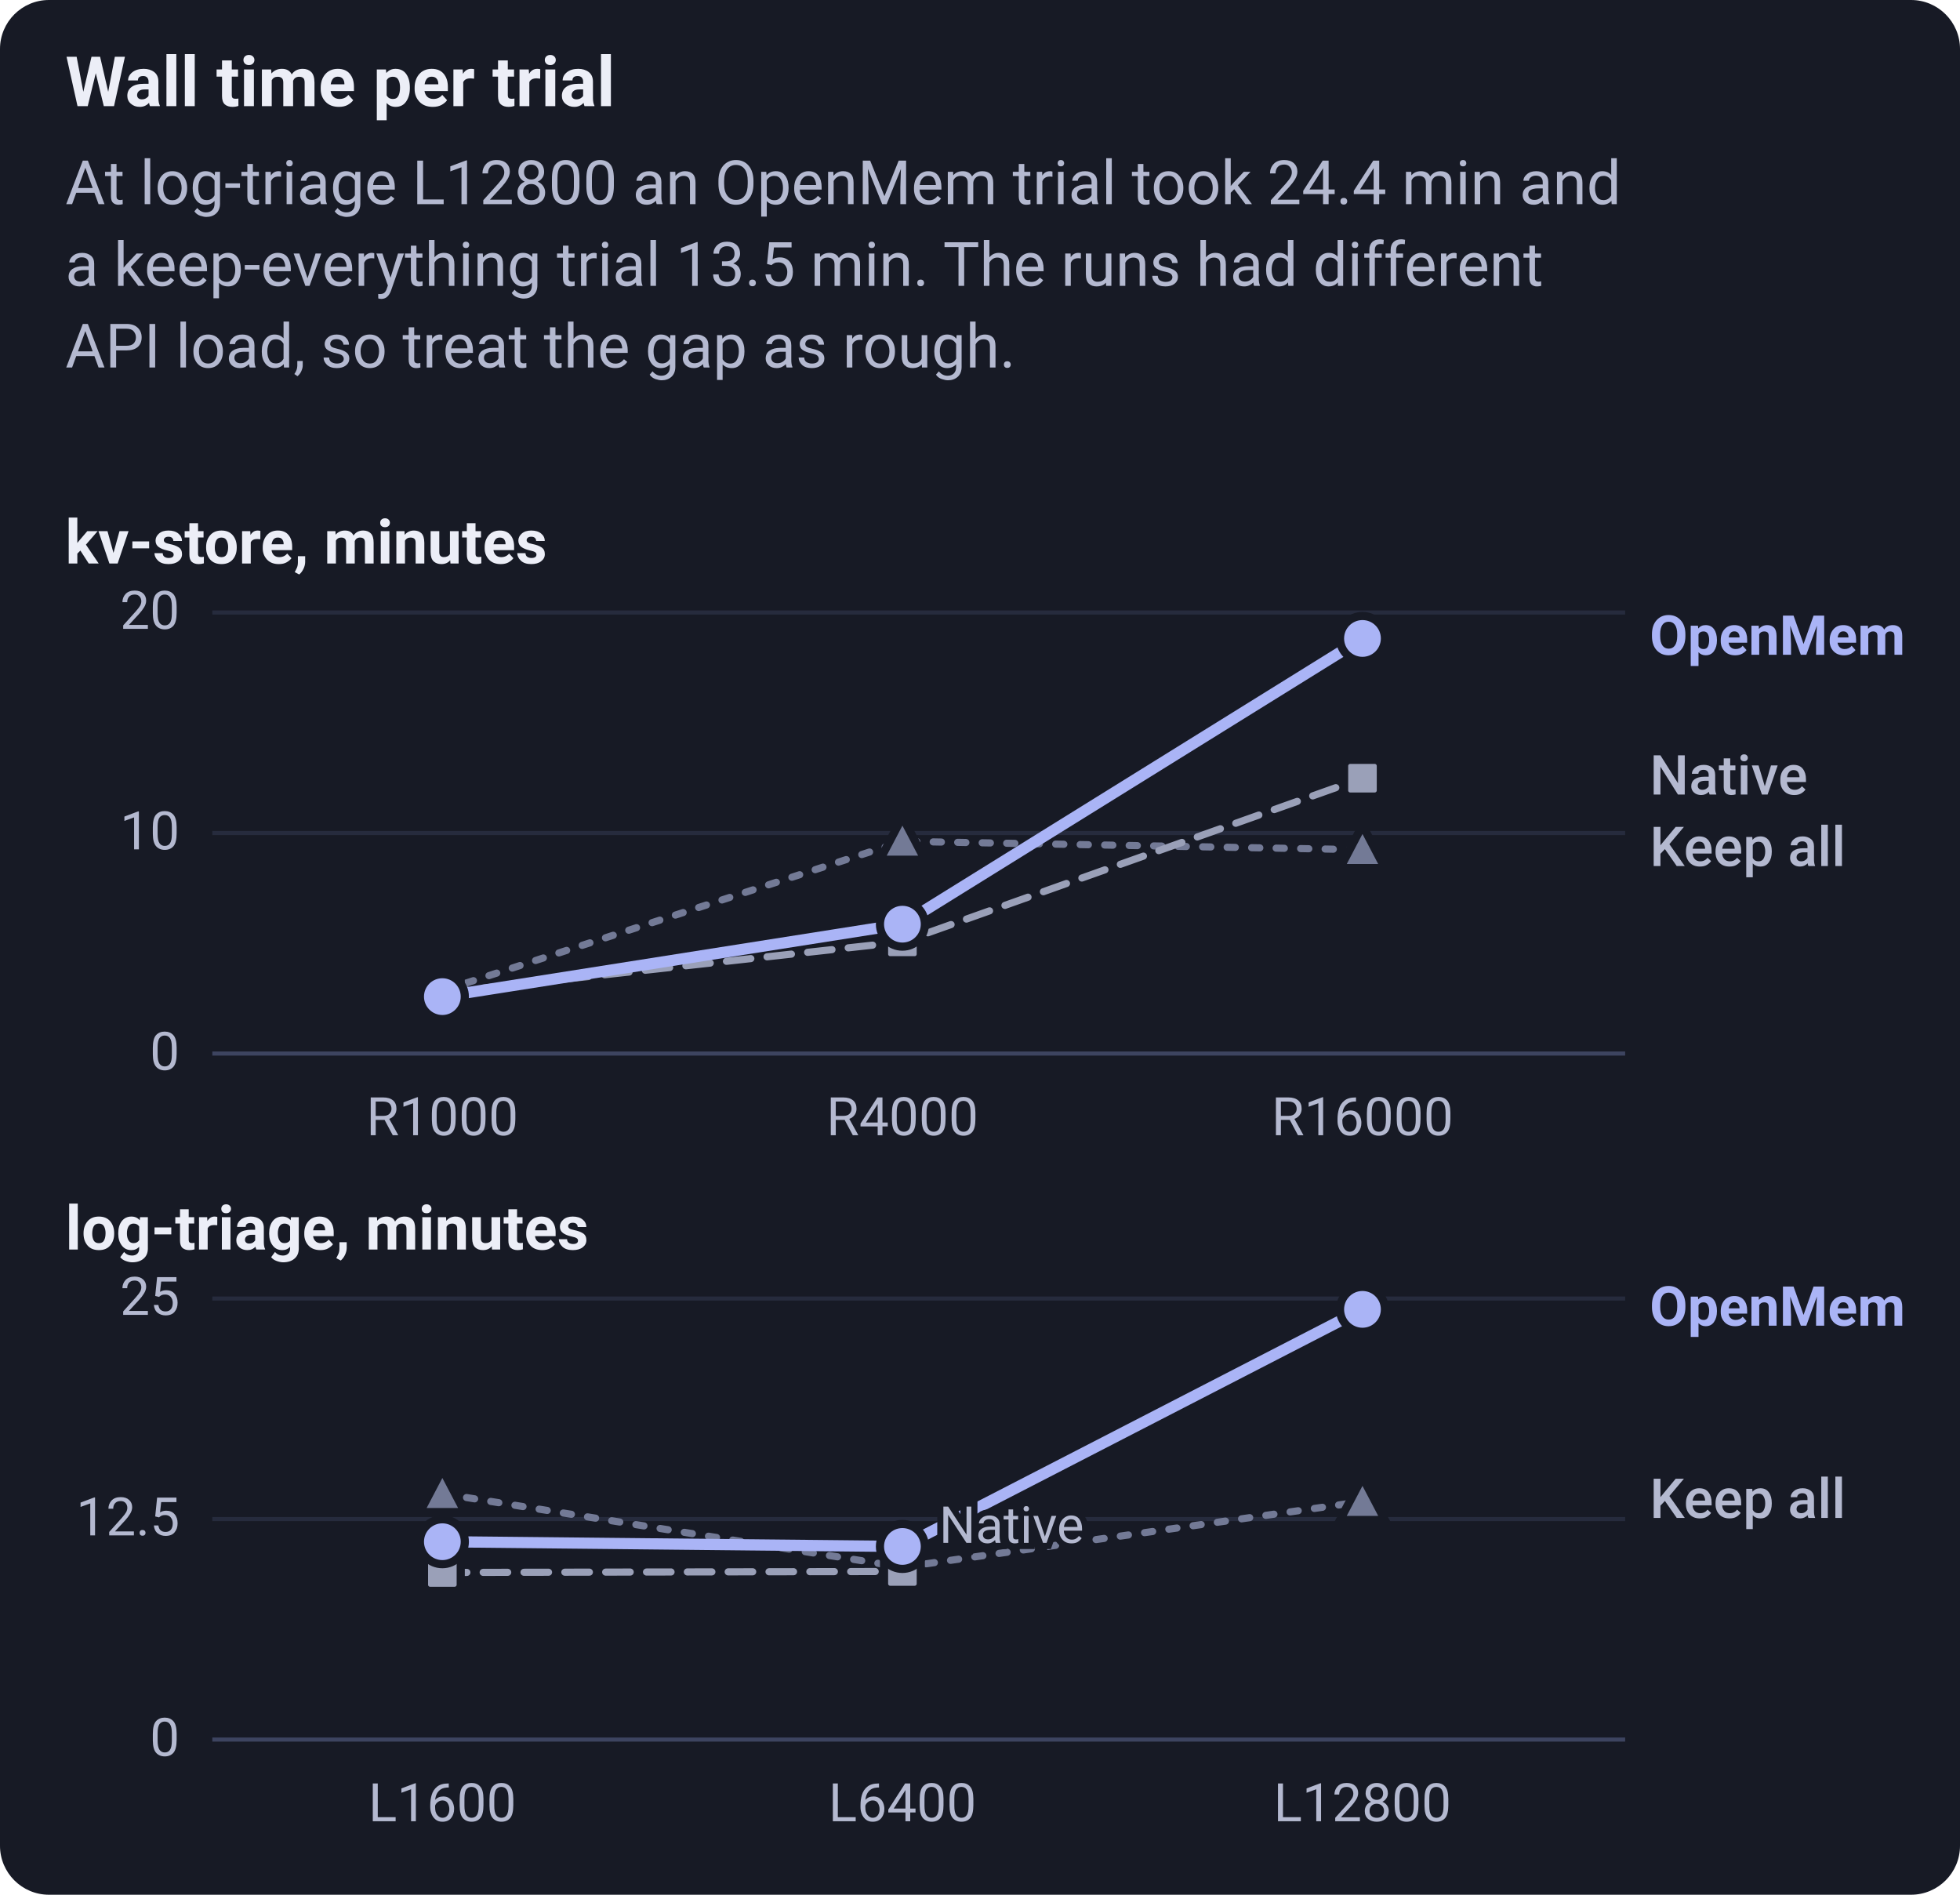
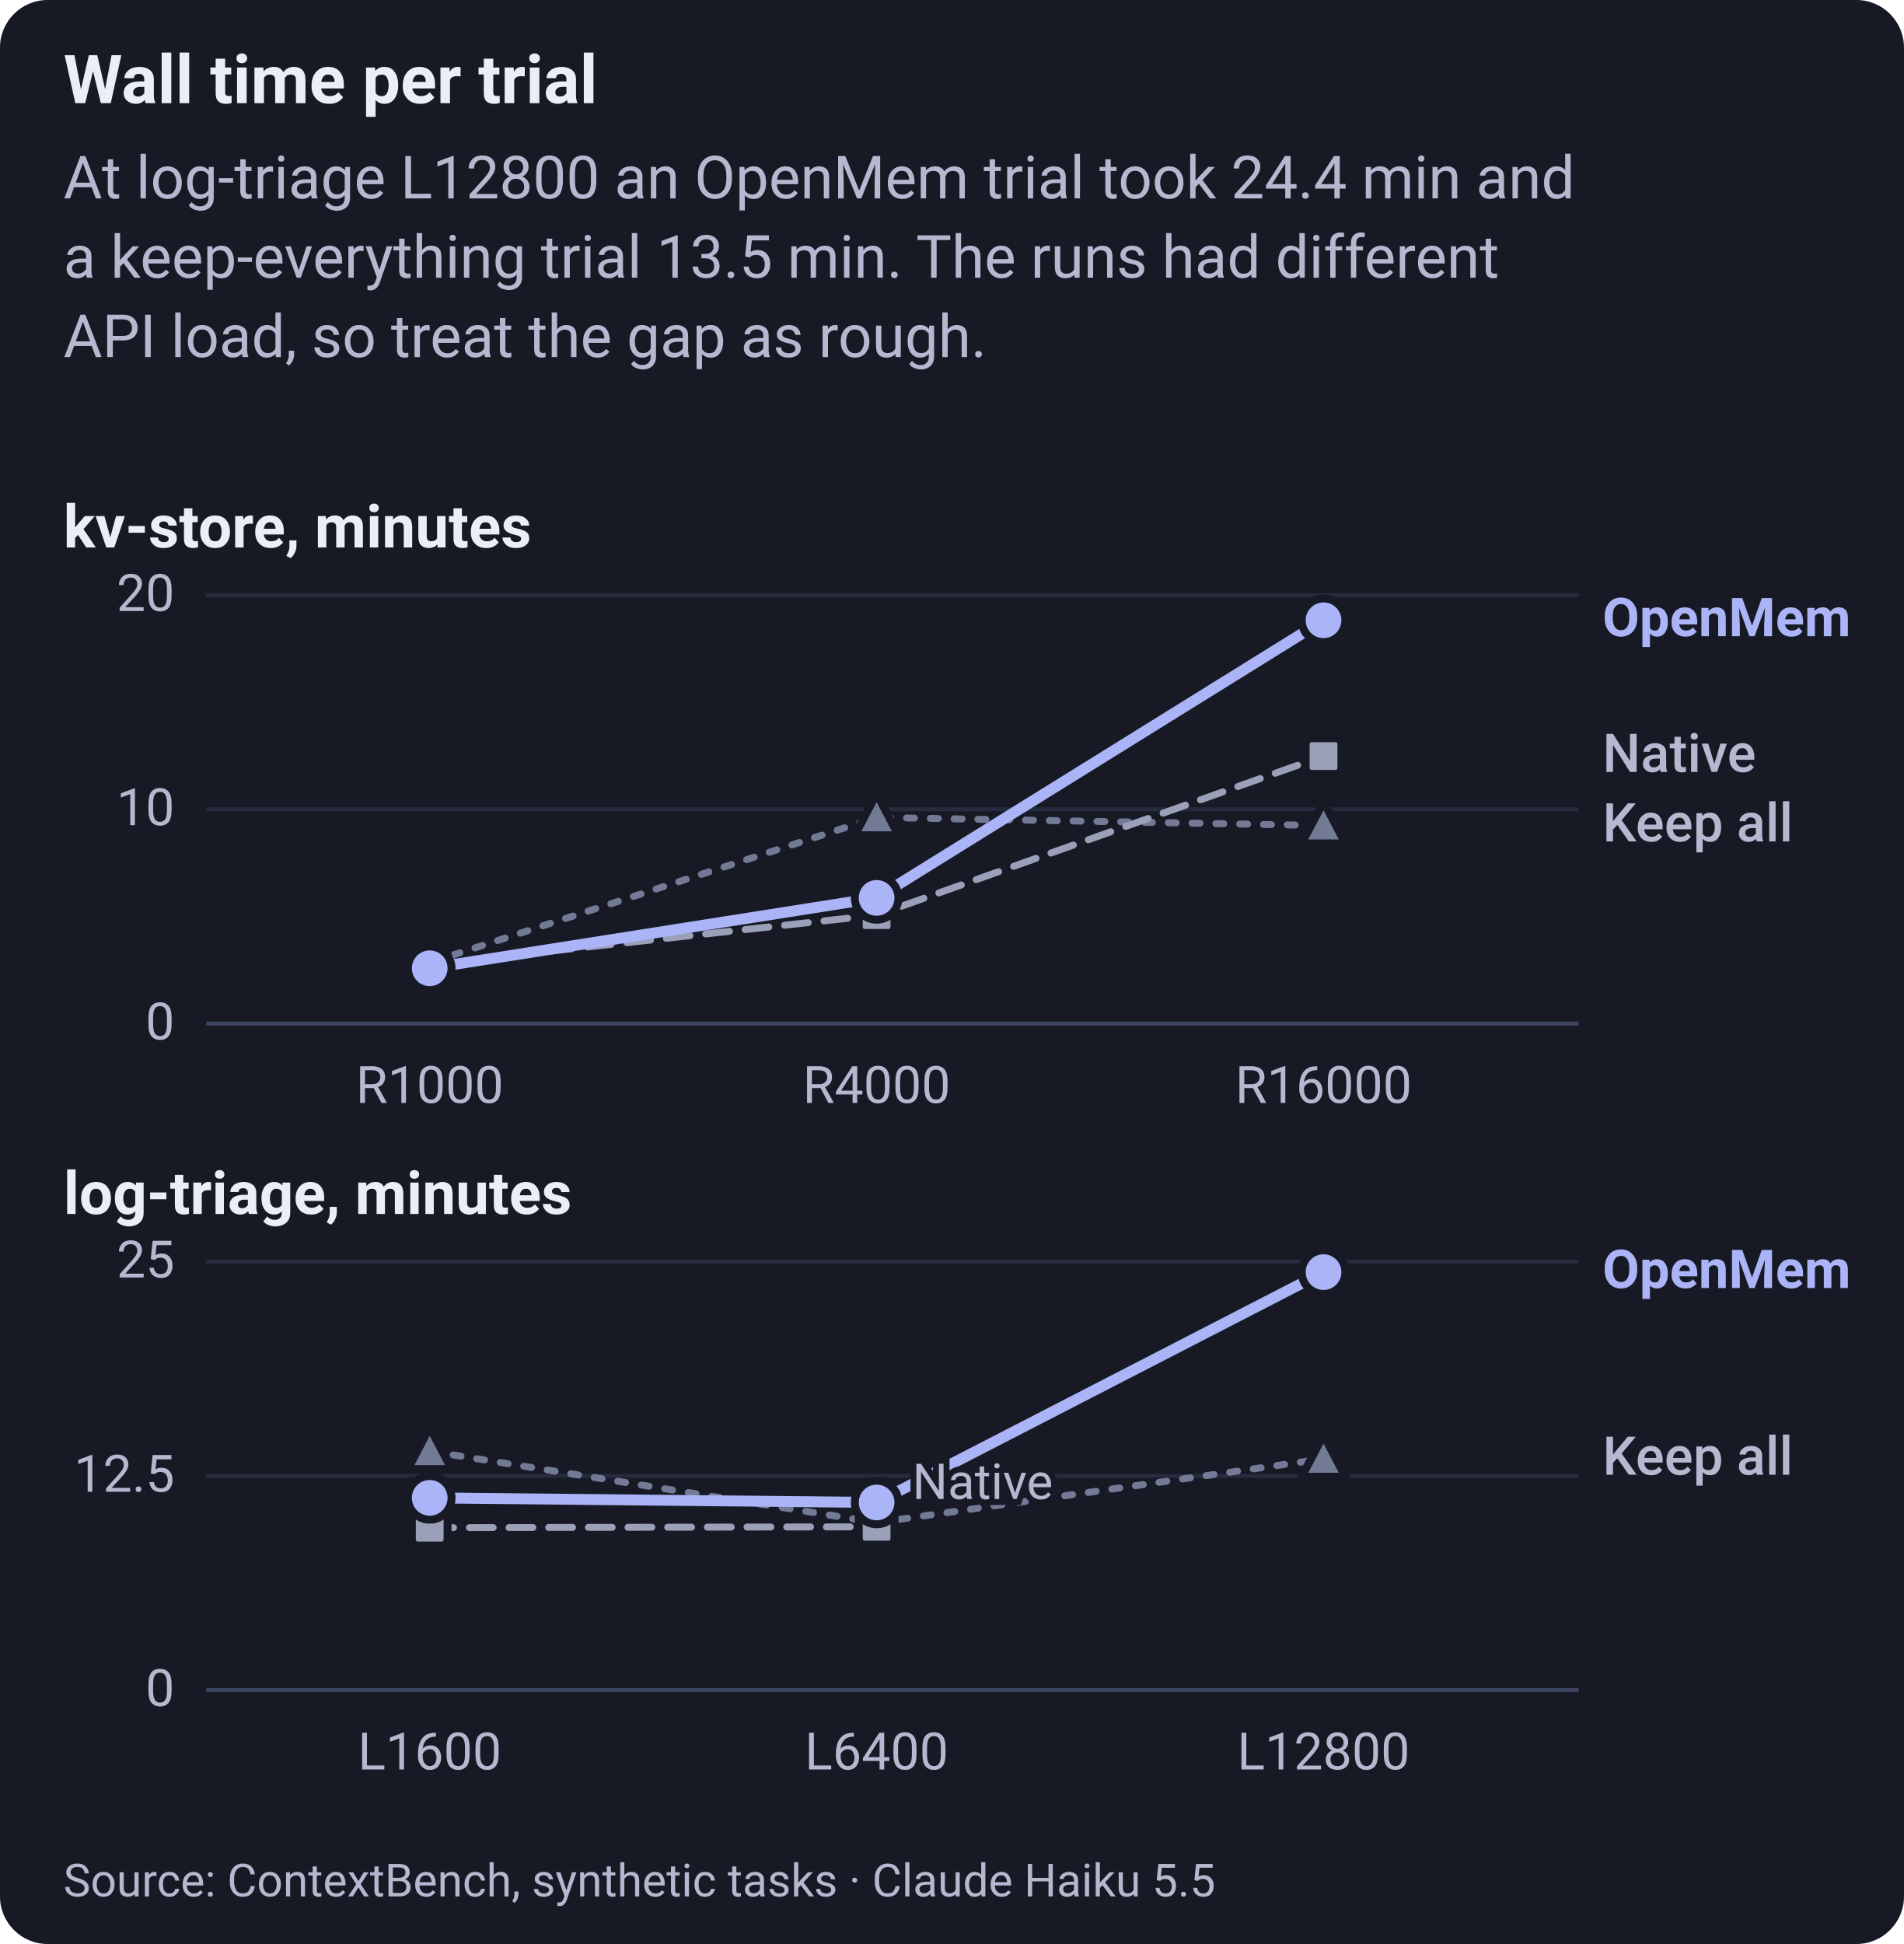
- <svg xmlns="http://www.w3.org/2000/svg" viewBox="0 0 480 464" width="480" height="464" role="img" aria-label="Wall time per trial" font-family="'DM Sans', system-ui, -apple-system, 'Segoe UI', Roboto, sans-serif">
-   <rect width="480" height="464" rx="12" fill="#171a25" />
+ <svg xmlns="http://www.w3.org/2000/svg" viewBox="0 0 480 490" width="480" height="490" role="img" aria-label="Wall time per trial" font-family="'DM Sans', system-ui, -apple-system, 'Segoe UI', Roboto, sans-serif">
+   <rect width="480" height="490" rx="12" fill="#171a25" />
  <text x="16" y="26" font-size="17" font-weight="700" fill="#eceef7">Wall time per trial</text>
  <text x="16" y="50" font-size="15" fill="#b4b9d0">At log-triage L12800 an OpenMem trial took 24.4 min and</text>
  <text x="16" y="70" font-size="15" fill="#b4b9d0">a keep-everything trial 13.5 min. The runs had different</text>
  <text x="16" y="90" font-size="15" fill="#b4b9d0">API load, so treat the gap as rough.</text>
  <text x="16" y="138" font-size="15" font-weight="700" fill="#eceef7">kv-store, minutes</text>
  <line x1="52" x2="398" y1="258" y2="258" stroke="#3d4460" stroke-width="1" />
  <text x="44" y="262" font-size="13" text-anchor="end" fill="#b4b9d0">0</text>
  <line x1="52" x2="398" y1="204" y2="204" stroke="#262b3d" stroke-width="1" />
  <text x="44" y="208" font-size="13" text-anchor="end" fill="#b4b9d0">10</text>
  <line x1="52" x2="398" y1="150" y2="150" stroke="#262b3d" stroke-width="1" />
  <text x="44" y="154" font-size="13" text-anchor="end" fill="#b4b9d0">20</text>
  <text x="108.333" y="278" font-size="13" text-anchor="middle" fill="#b4b9d0">R1000</text>
  <text x="221" y="278" font-size="13" text-anchor="middle" fill="#b4b9d0">R4000</text>
  <text x="333.667" y="278" font-size="13" text-anchor="middle" fill="#b4b9d0">R16000</text>
  <polyline points="108.333,242.628 221,206.036 333.667,208.085" fill="none" stroke="#737a96" stroke-width="1.75" stroke-dasharray="2 4" stroke-linecap="round" stroke-linejoin="round" />
  <path d="M108.333 236.628 L113.833 247.128 L102.833 247.128 Z" fill="#737a96" stroke="#171a25" stroke-width="2" />
  <path d="M221 200.036 L226.5 210.536 L215.5 210.536 Z" fill="#737a96" stroke="#171a25" stroke-width="2" />
  <path d="M333.667 202.085 L339.167 212.585 L328.167 212.585 Z" fill="#737a96" stroke="#171a25" stroke-width="2" />
  <polyline points="108.333,243.091 221,230.653 333.667,190.57" fill="none" stroke="#9aa0b8" stroke-width="1.75" stroke-dasharray="6 4" stroke-linecap="round" stroke-linejoin="round" />
  <rect x="103.833" y="238.591" width="9" height="9" rx="1.5" fill="#9aa0b8" stroke="#171a25" stroke-width="2" />
  <rect x="216.5" y="226.153" width="9" height="9" rx="1.5" fill="#9aa0b8" stroke="#171a25" stroke-width="2" />
  <rect x="329.167" y="186.07" width="9" height="9" rx="1.5" fill="#9aa0b8" stroke="#171a25" stroke-width="2" />
  <polyline points="108.333,244.06 221,226.321 333.667,156.349" fill="none" stroke="#aab4f6" stroke-width="2.75" stroke-linecap="round" stroke-linejoin="round" />
  <circle cx="108.333" cy="244.06" r="5.5" fill="#aab4f6" stroke="#171a25" stroke-width="2" />
  <circle cx="221" cy="226.321" r="5.5" fill="#aab4f6" stroke="#171a25" stroke-width="2" />
  <circle cx="333.667" cy="156.349" r="5.5" fill="#aab4f6" stroke="#171a25" stroke-width="2" />
  <text x="404" y="160.349" font-size="13.5" font-weight="700" fill="#aab4f6">OpenMem</text>
  <text x="404" y="194.57" font-size="13.5" font-weight="500" fill="#b4b9d0">Native</text>
  <text x="404" y="212.085" font-size="13.5" font-weight="500" fill="#b4b9d0">Keep all</text>
  <text x="16" y="306" font-size="15" font-weight="700" fill="#eceef7">log-triage, minutes</text>
  <line x1="52" x2="398" y1="426" y2="426" stroke="#3d4460" stroke-width="1" />
  <text x="44" y="430" font-size="13" text-anchor="end" fill="#b4b9d0">0</text>
  <line x1="52" x2="398" y1="372" y2="372" stroke="#262b3d" stroke-width="1" />
  <text x="44" y="376" font-size="13" text-anchor="end" fill="#b4b9d0">12.5</text>
  <line x1="52" x2="398" y1="318" y2="318" stroke="#262b3d" stroke-width="1" />
  <text x="44" y="322" font-size="13" text-anchor="end" fill="#b4b9d0">25</text>
  <text x="108.333" y="446" font-size="13" text-anchor="middle" fill="#b4b9d0">L1600</text>
  <text x="221" y="446" font-size="13" text-anchor="middle" fill="#b4b9d0">L6400</text>
  <text x="333.667" y="446" font-size="13" text-anchor="middle" fill="#b4b9d0">L12800</text>
  <polyline points="108.333,365.786 221,383.787 333.667,367.719" fill="none" stroke="#737a96" stroke-width="1.75" stroke-dasharray="2 4" stroke-linecap="round" stroke-linejoin="round" />
  <path d="M108.333 359.786 L113.833 370.286 L102.833 370.286 Z" fill="#737a96" stroke="#171a25" stroke-width="2" />
  <path d="M221 377.787 L226.5 388.287 L215.5 388.287 Z" fill="#737a96" stroke="#171a25" stroke-width="2" />
  <path d="M333.667 361.719 L339.167 372.219 L328.167 372.219 Z" fill="#737a96" stroke="#171a25" stroke-width="2" />
  <polyline points="108.333,385.079 221,384.836" fill="none" stroke="#9aa0b8" stroke-width="1.75" stroke-dasharray="6 4" stroke-linecap="round" stroke-linejoin="round" />
  <rect x="103.833" y="380.579" width="9" height="9" rx="1.5" fill="#9aa0b8" stroke="#171a25" stroke-width="2" />
  <rect x="216.5" y="380.336" width="9" height="9" rx="1.5" fill="#9aa0b8" stroke="#171a25" stroke-width="2" />
  <polyline points="108.333,377.549 221,378.707 333.667,320.648" fill="none" stroke="#aab4f6" stroke-width="2.75" stroke-linecap="round" stroke-linejoin="round" />
  <circle cx="108.333" cy="377.549" r="5.5" fill="#aab4f6" stroke="#171a25" stroke-width="2" />
  <circle cx="221" cy="378.707" r="5.5" fill="#aab4f6" stroke="#171a25" stroke-width="2" />
  <circle cx="333.667" cy="320.648" r="5.5" fill="#aab4f6" stroke="#171a25" stroke-width="2" />
  <text x="404" y="324.648" font-size="13.5" font-weight="700" fill="#aab4f6">OpenMem</text>
  <text x="404" y="371.719" font-size="13.5" font-weight="500" fill="#b4b9d0">Keep all</text>
  <text x="230" y="377.836" font-size="12.5" fill="#b4b9d0" stroke="#171a25" stroke-width="3" paint-order="stroke">Native</text>
+   <text x="16" y="478" font-size="11.5" fill="#b4b9d0">Source: ContextBench, synthetic tasks · Claude Haiku 5.5</text>
</svg>
